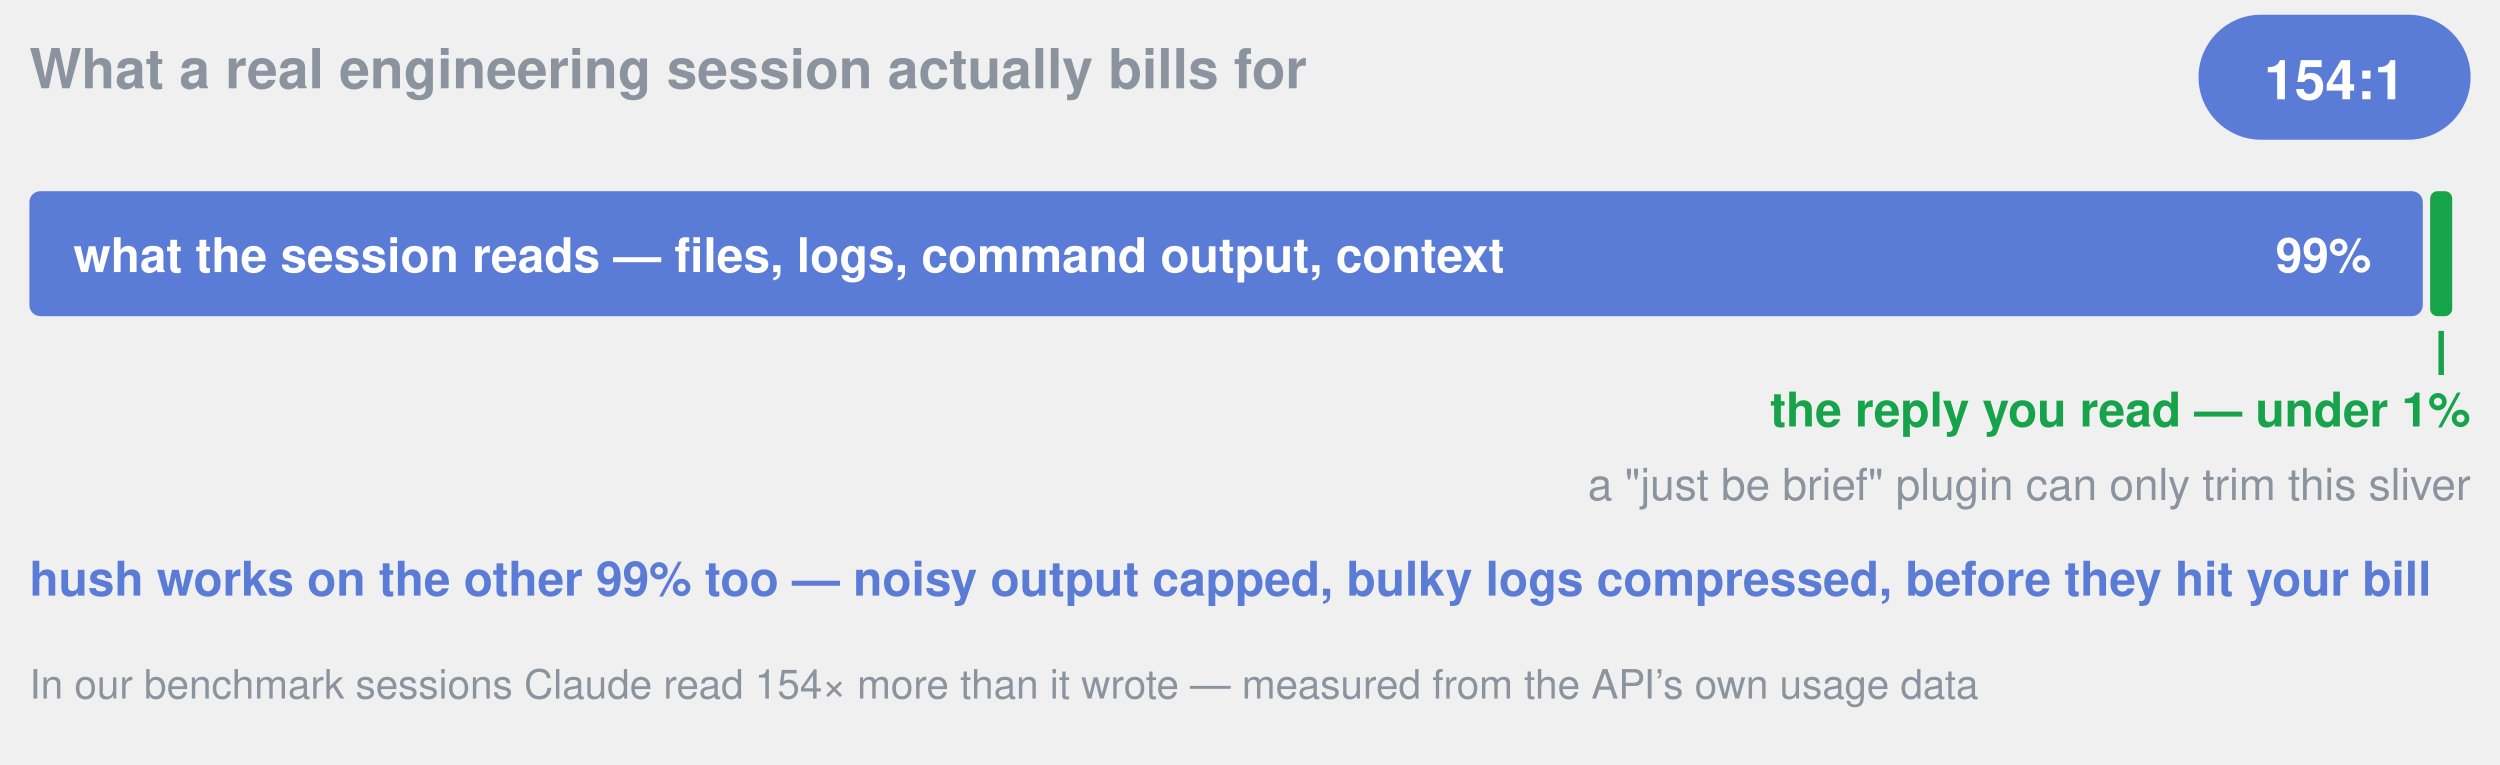
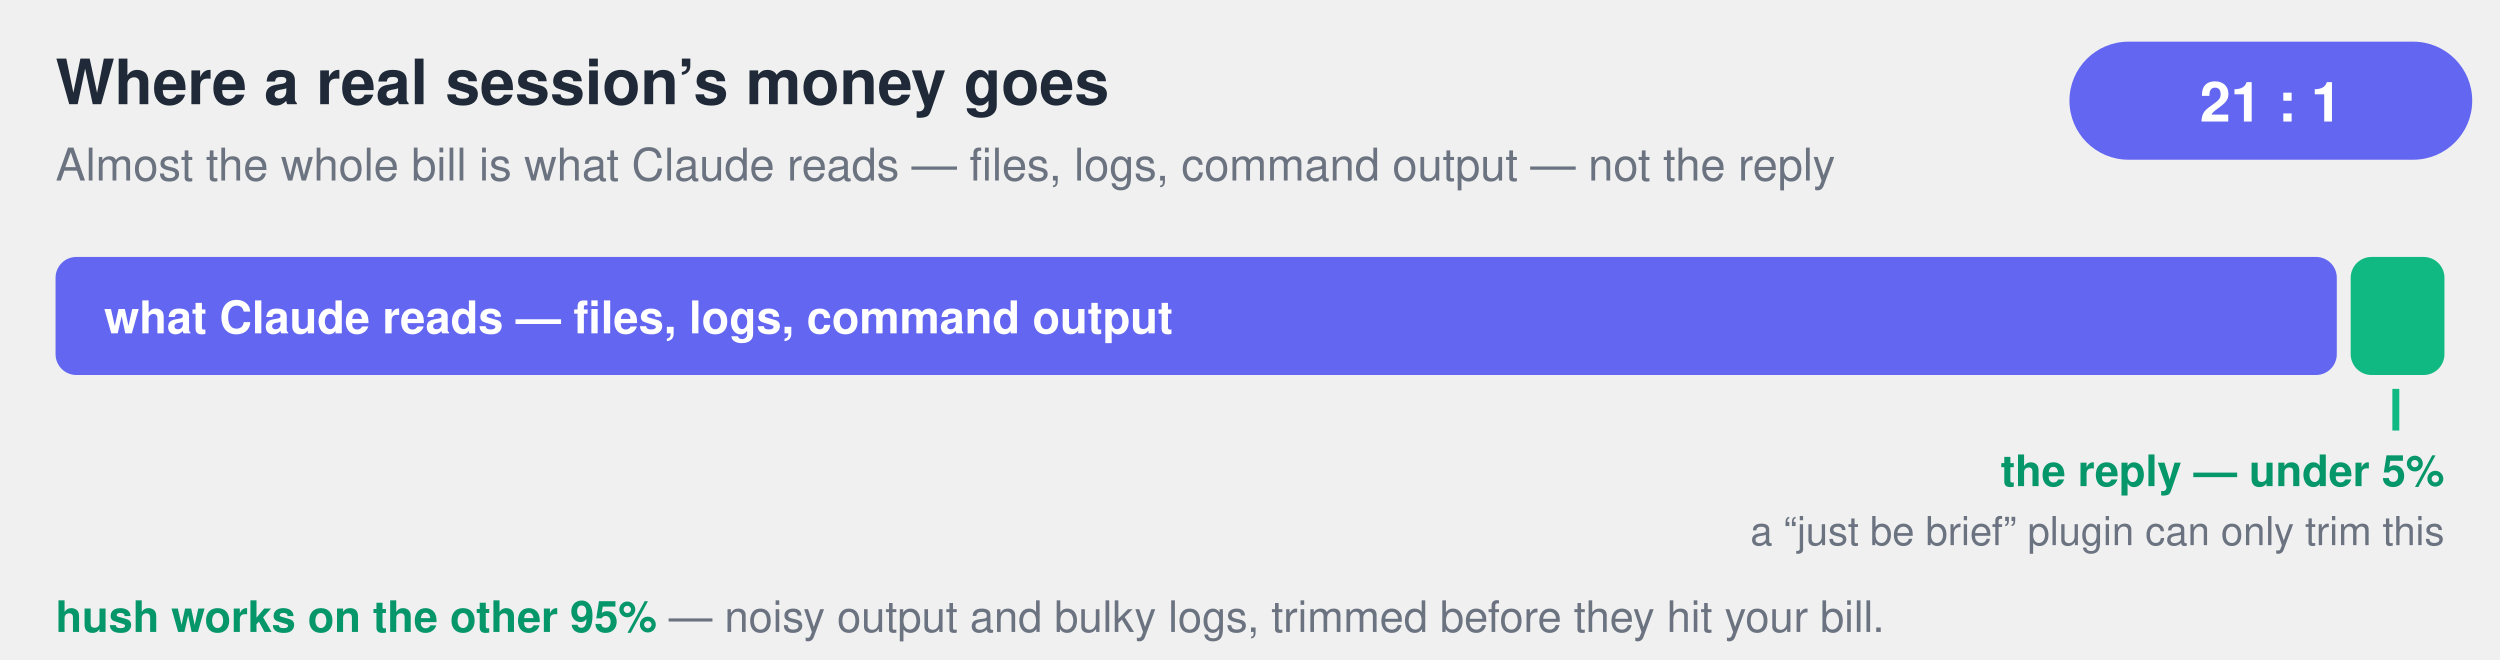
- <svg xmlns="http://www.w3.org/2000/svg" viewBox="0 0 680 208" font-family="Segoe UI,-apple-system,Helvetica,Arial,sans-serif">
-   <text x="8" y="24" font-size="15" font-weight="600" fill="#8b949e">What a real engineering session actually bills for</text>
-   <rect x="598" y="4" width="74" height="34" rx="17" fill="#5b7cd6" />
-   <text x="635" y="27" font-size="15" font-weight="700" fill="#ffffff" text-anchor="middle">154:1</text>
-   <rect x="8" y="52" width="651" height="34" rx="3" fill="#5b7cd6" />
-   <rect x="661" y="52" width="6" height="34" rx="2" fill="#16a34a" />
-   <text x="20" y="74" font-size="13" font-weight="600" fill="#ffffff">what the session reads — files, logs, command output, context</text>
-   <text x="645" y="74" text-anchor="end" font-size="13" font-weight="700" fill="#ffffff">99%</text>
-   <line x1="664" y1="90" x2="664" y2="102" stroke="#16a34a" stroke-width="1.5" />
-   <text x="672" y="116" text-anchor="end" font-size="13" font-weight="700" fill="#16a34a">the reply you read — under 1%</text>
-   <text x="672" y="136" text-anchor="end" font-size="12" fill="#8b949e">a "just be brief" plugin can only trim this sliver</text>
-   <text x="8" y="162" font-size="13" font-weight="600" fill="#5b7cd6">hush works on the other 99% too — noisy output capped, bulky logs compressed, before they hit your bill</text>
-   <text x="8" y="190" font-size="11" fill="#8b949e">In our benchmark sessions Claude read 154× more than it wrote — measured from the API’s own usage data</text>
+ <svg xmlns="http://www.w3.org/2000/svg" viewBox="0 0 720 190" font-family="-apple-system,BlinkMacSystemFont,Segoe UI,Helvetica,Arial,sans-serif">
+   <style>
+     .title{fill:#1f2937;font-size:18px;font-weight:700}
+     .sub{fill:#6b7280;font-size:13px}
+     .reads{fill:#6366f1}.reply{fill:#10b981}
+     .onbar{fill:#ffffff;font-size:13px;font-weight:600}
+     .replylab{fill:#059669;font-size:12.5px;font-weight:700}
+     .replysub{fill:#6b7280;font-size:11.5px}
+     .foot{fill:#6b7280;font-size:12.5px}.em{fill:#059669;font-weight:700}.badge{fill:#6366f1}
+     @media (prefers-color-scheme:dark){
+       .title{fill:#e6edf3}.sub{fill:#9198a1}.reads{fill:#7c8cf8}.reply{fill:#3fb950}
+       .replylab{fill:#3fb950}.replysub{fill:#9198a1}.foot{fill:#9198a1}.em{fill:#3fb950}.badge{fill:#4f46e5}
+     }
+   </style>
+   <text x="16" y="30" class="title">Where a real session’s money goes</text>
+   <text x="16" y="52" class="sub">Almost the whole bill is what Claude reads — files, logs, command output — not the reply</text>
+   <rect x="596" y="12" width="116" height="34" rx="17" class="badge" />
+   <text x="654" y="35" font-size="16" font-weight="700" fill="#ffffff" text-anchor="middle">21 : 1</text>
+   <rect x="16" y="74" width="657" height="34" rx="6" class="reads" />
+   <rect x="677" y="74" width="27" height="34" rx="6" class="reply" />
+   <text x="30" y="96" class="onbar">what Claude reads — files, logs, command output</text>
+   <line x1="690" y1="112" x2="690" y2="124" stroke="#10b981" stroke-width="2" />
+   <text x="704" y="140" text-anchor="end" class="replylab">the reply — under 5%</text>
+   <text x="704" y="157" text-anchor="end" class="replysub">a “just be brief” plugin can only trim this</text>
+   <text x="16" y="182" class="foot">
+     <tspan class="em">hush works on the other 95%</tspan> — noisy output and bulky logs, trimmed before they hit your bill.</text>
</svg>
